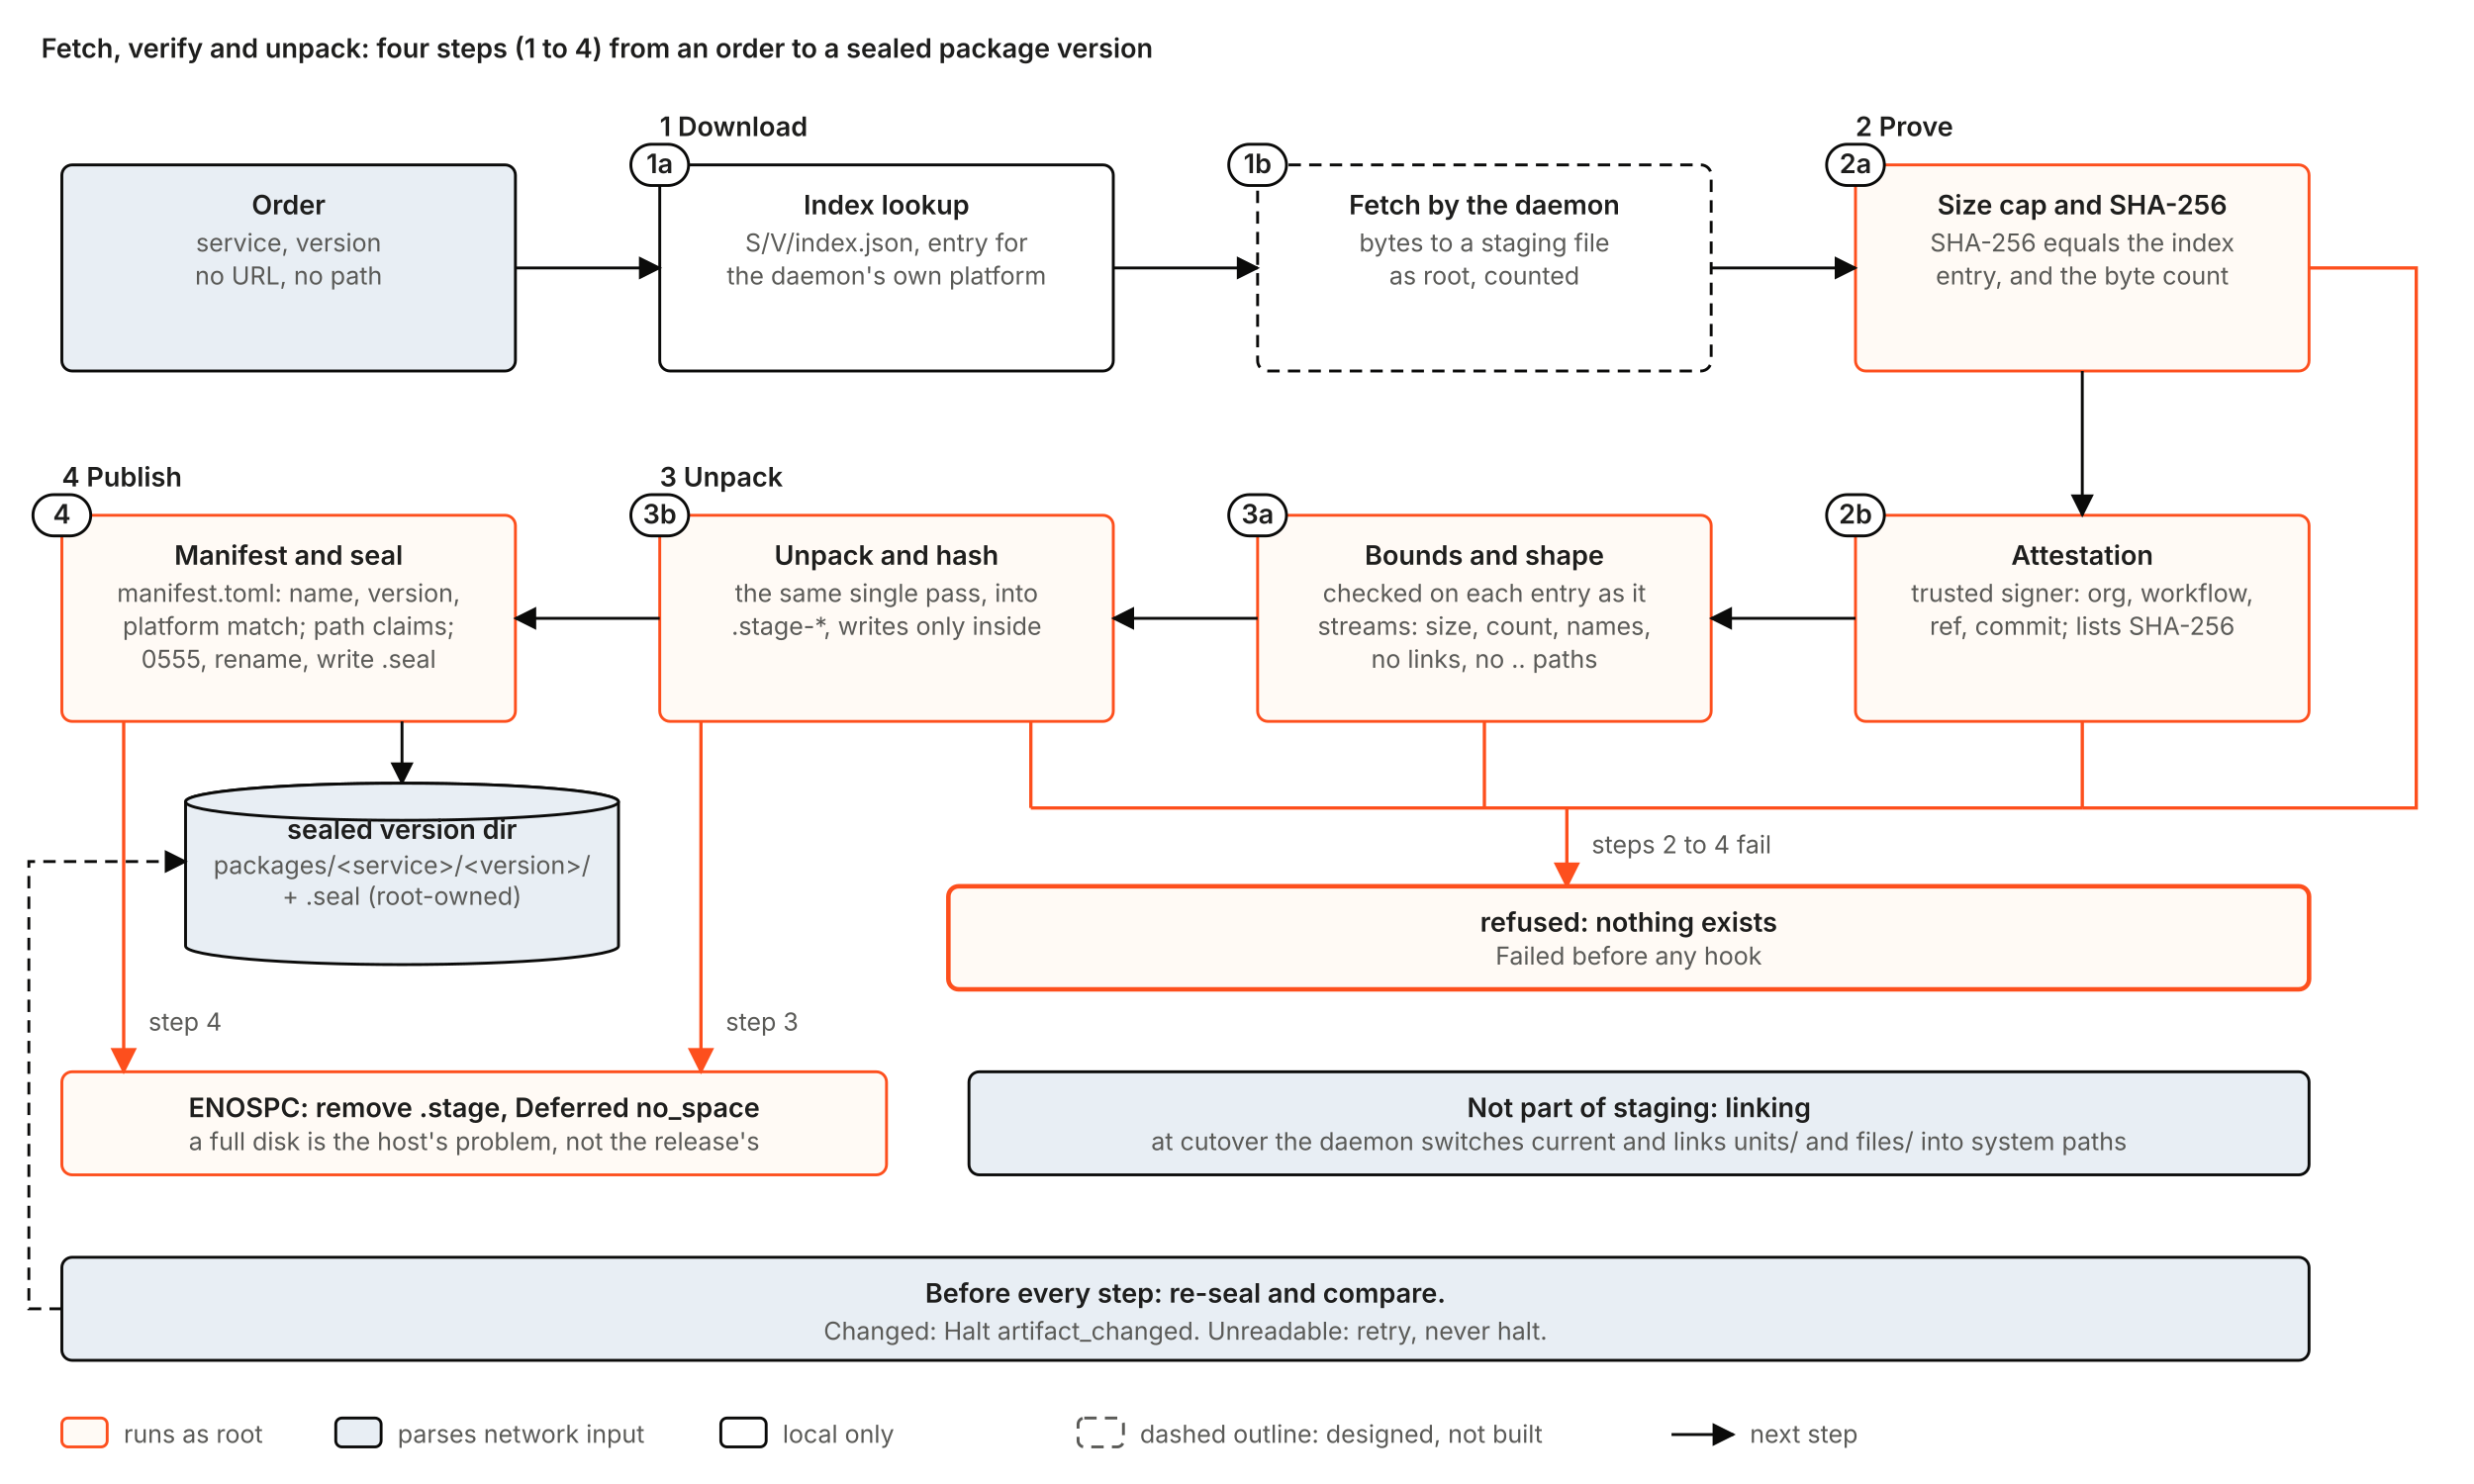
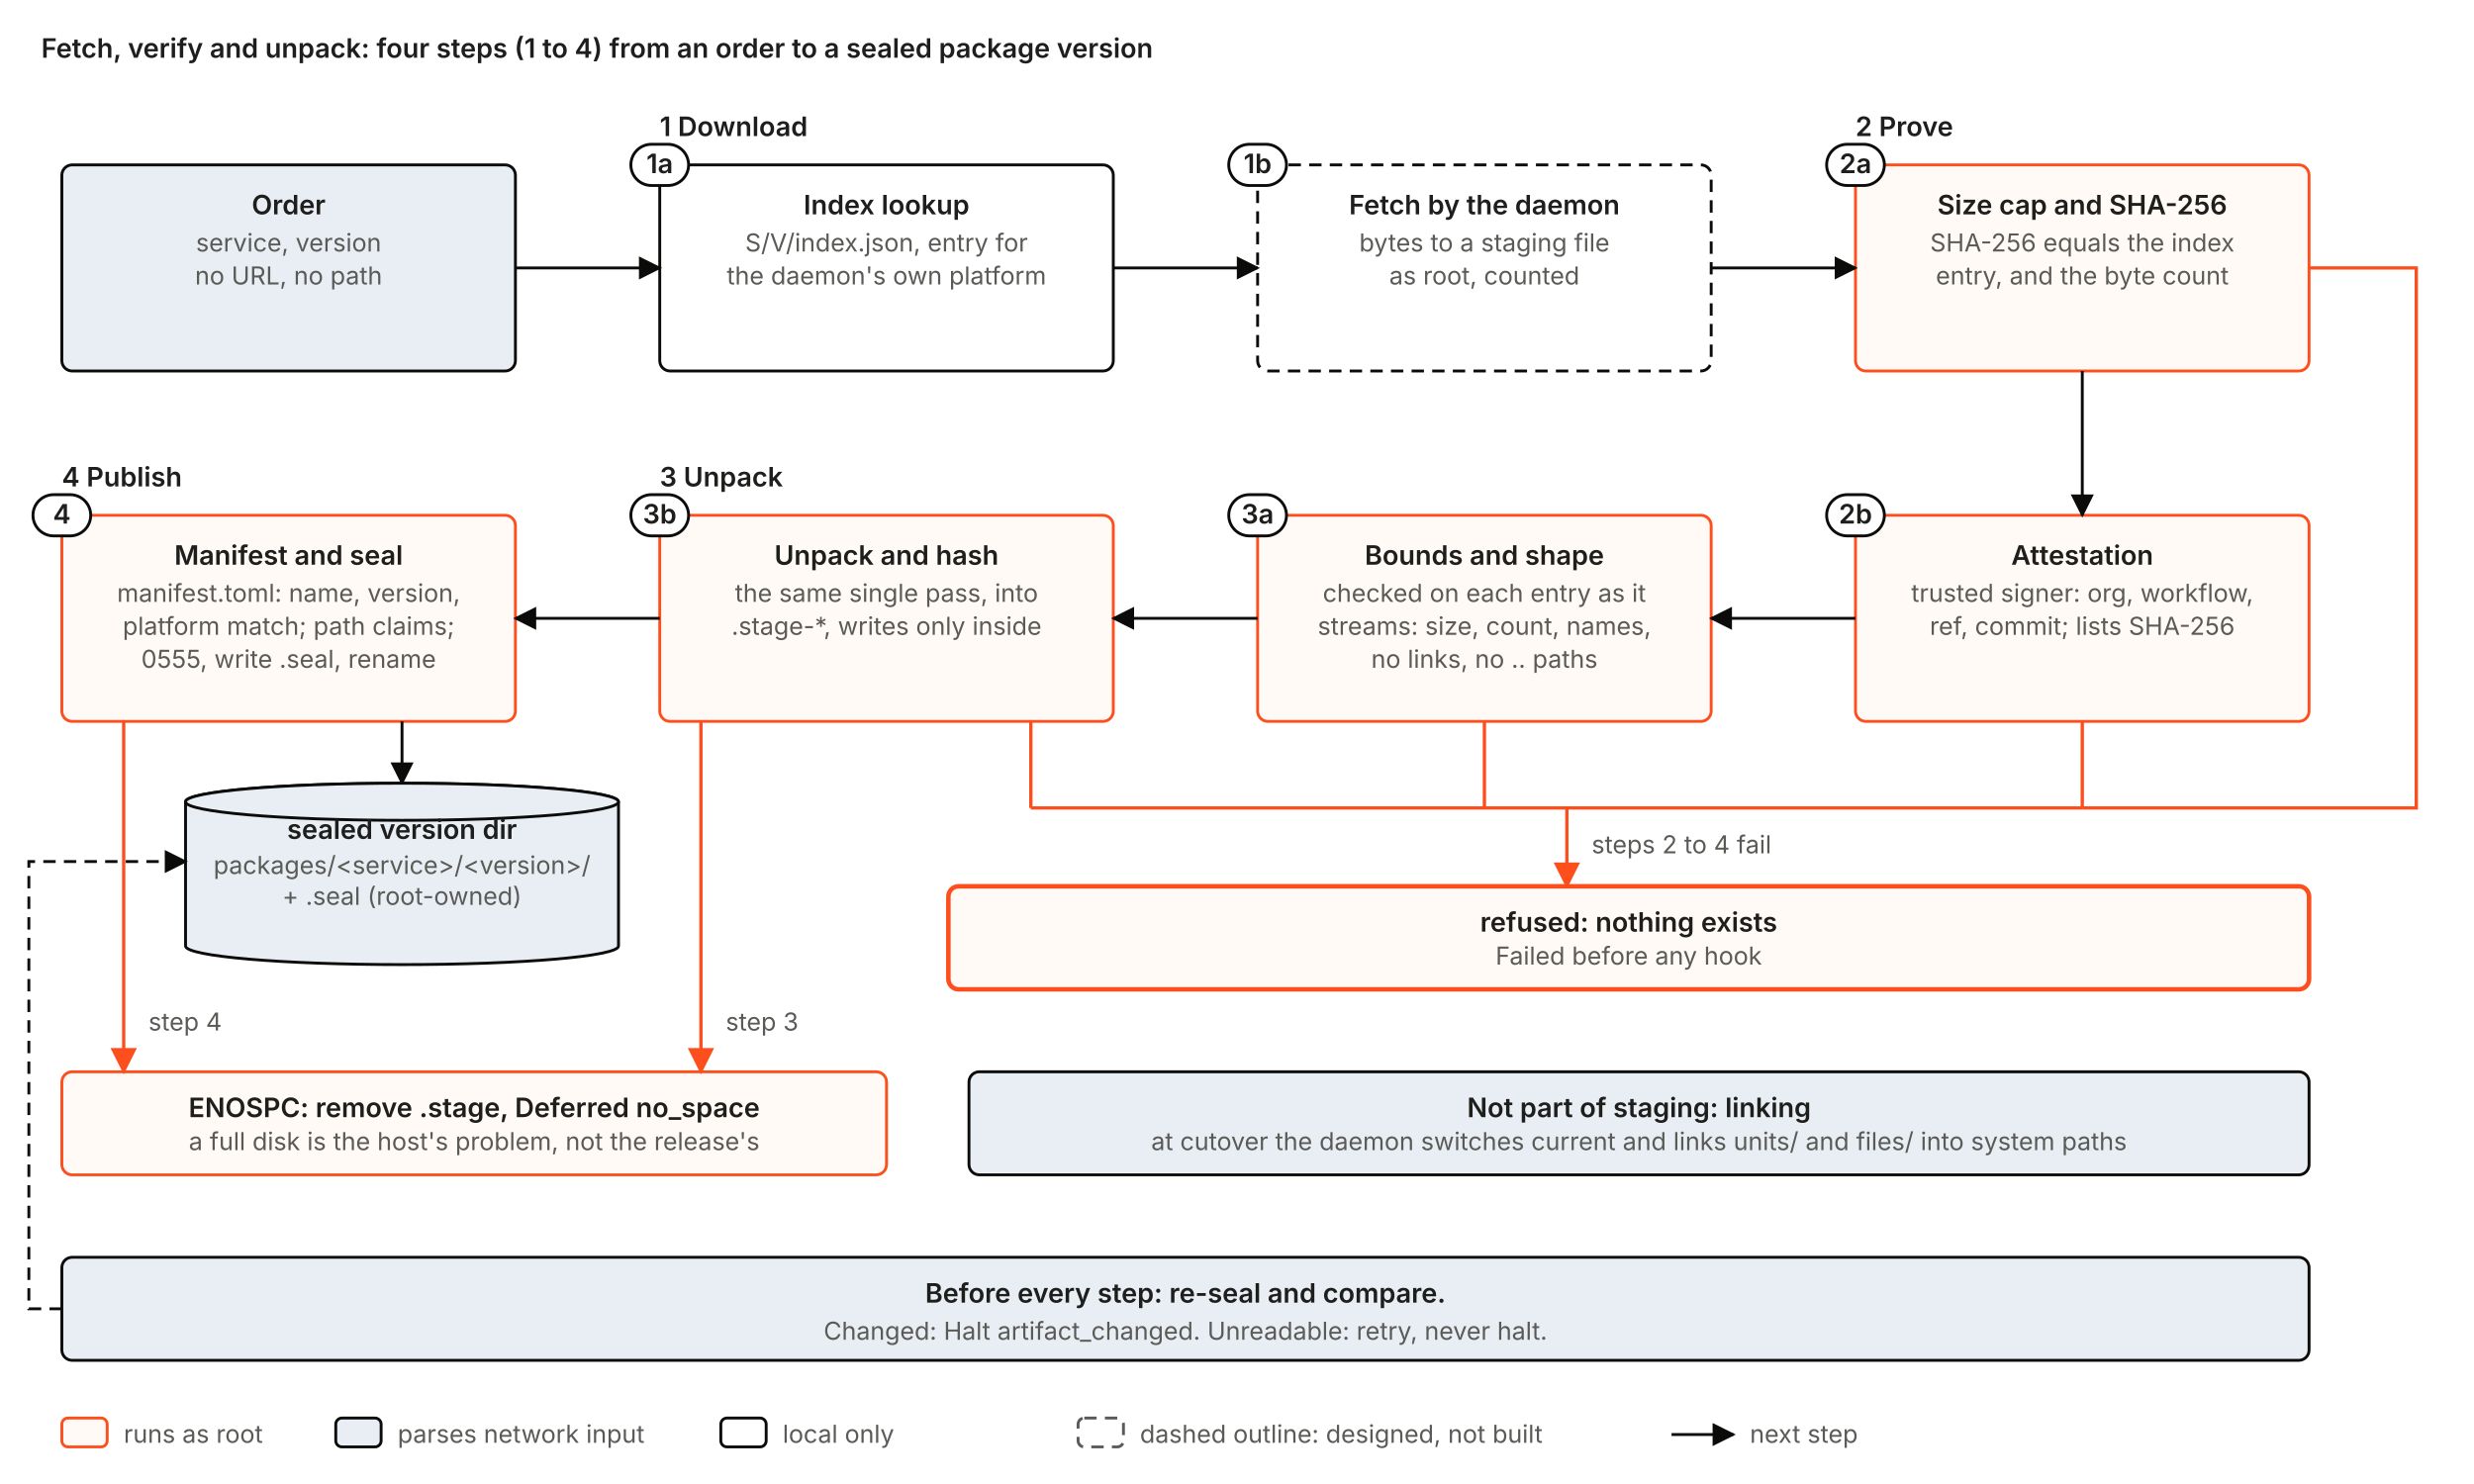
<svg xmlns="http://www.w3.org/2000/svg" viewBox="0 0 1200 720" width="1200" height="720" role="img" aria-label="Package fetch, verify and unpack: order with service and version only, release index lookup for the daemon's platform, download, size and digest check against the index entry and attestation, bounds and shape checks while unpacking in one pass, manifest read, seal and rename into the version directory, with what is root-written at each step.">
  <defs>
    <marker id="release-fetch-verify-stage-ak" viewBox="0 0 10 10" refX="9" refY="5" markerWidth="8" markerHeight="8" orient="auto-start-reverse">
      <path d="M0,0 L10,5 L0,10 z" fill="#0B0B0A" />
    </marker>
    <marker id="release-fetch-verify-stage-ao" viewBox="0 0 10 10" refX="9" refY="5" markerWidth="8" markerHeight="8" orient="auto-start-reverse">
      <path d="M0,0 L10,5 L0,10 z" fill="#FD4F1D" />
    </marker>
  </defs>
  <style>
.box{fill:#FFFFFF;stroke:#0B0B0A;stroke-width:1.4}
.box-b{fill:#E8EEF4;stroke:#0B0B0A;stroke-width:1.4}
.box-o{fill:#FFFAF5;stroke:#FD4F1D;stroke-width:1.4}
.box-t{fill:none;stroke:#FD4F1D;stroke-width:2}
.box-p{fill:none;stroke:#5A5A57;stroke-width:1.4;stroke-dasharray:6 4}
.dash{stroke-dasharray:6 4}
.tb{stroke:#FD4F1D;fill:none;stroke-width:2.2;stroke-dasharray:8 5}
.ln{stroke:#0B0B0A;fill:none;stroke-width:1.4}
.ln-d{stroke:#0B0B0A;fill:none;stroke-width:1.4;stroke-dasharray:6 4}
.ln-o{stroke:#FD4F1D;fill:none;stroke-width:1.6}
.ln-od{stroke:#FD4F1D;fill:none;stroke-width:1.6;stroke-dasharray:6 4}
.life{stroke:#5A5A57;stroke-width:1;stroke-dasharray:2 4}
text{fill:#1E1E1D;font-family:system-ui,-apple-system,'Segoe UI',sans-serif;font-size:13px}
.b{font-weight:600}
.t-m{fill:#5A5A57;font-size:12px}
.lbl{paint-order:stroke;stroke:#FFFFFF;stroke-width:4px;stroke-linejoin:round}
</style>
  <rect x="0" y="0" width="1200" height="720" fill="#FFFFFF" />
  <text x="20" y="28" class="b" font-size="16" text-anchor="start">Fetch, verify and unpack: four steps (1 to 4) from an order to a sealed package version</text>
  <rect x="30" y="80" width="220" height="100" rx="5" class="box-b" />
  <text x="140" y="104" class="b" text-anchor="middle">Order</text>
  <text x="140" y="122" class="t-m" text-anchor="middle">service, version</text>
  <text x="140" y="138" class="t-m" text-anchor="middle">no URL, no path</text>
  <rect x="320" y="80" width="220" height="100" rx="5" class="box" />
  <text x="430" y="104" class="b" text-anchor="middle">Index lookup</text>
  <text x="430" y="122" class="t-m" text-anchor="middle">S/V/index.json, entry for</text>
  <text x="430" y="138" class="t-m" text-anchor="middle">the daemon's own platform</text>
  <rect x="306" y="70" width="28" height="20" rx="10" fill="#FFFFFF" stroke="#0B0B0A" stroke-width="1.4" />
  <text x="320" y="84" class="b" font-size="11" text-anchor="middle">1a</text>
  <rect x="610" y="80" width="220" height="100" rx="5" class="box dash" />
  <text x="720" y="104" class="b" text-anchor="middle">Fetch by the daemon</text>
  <text x="720" y="122" class="t-m" text-anchor="middle">bytes to a staging file</text>
  <text x="720" y="138" class="t-m" text-anchor="middle">as root, counted</text>
  <rect x="596" y="70" width="28" height="20" rx="10" fill="#FFFFFF" stroke="#0B0B0A" stroke-width="1.4" />
  <text x="610" y="84" class="b" font-size="11" text-anchor="middle">1b</text>
  <rect x="900" y="80" width="220" height="100" rx="5" class="box-o" />
  <text x="1010" y="104" class="b" text-anchor="middle">Size cap and SHA-256</text>
  <text x="1010" y="122" class="t-m" text-anchor="middle">SHA-256 equals the index</text>
  <text x="1010" y="138" class="t-m" text-anchor="middle">entry, and the byte count</text>
  <rect x="886" y="70" width="28" height="20" rx="10" fill="#FFFFFF" stroke="#0B0B0A" stroke-width="1.4" />
  <text x="900" y="84" class="b" font-size="11" text-anchor="middle">2a</text>
  <rect x="900" y="250" width="220" height="100" rx="5" class="box-o" />
  <text x="1010" y="274" class="b" text-anchor="middle">Attestation</text>
  <text x="1010" y="292" class="t-m" text-anchor="middle">trusted signer: org, workflow,</text>
  <text x="1010" y="308" class="t-m" text-anchor="middle">ref, commit; lists SHA-256</text>
  <rect x="886" y="240" width="28" height="20" rx="10" fill="#FFFFFF" stroke="#0B0B0A" stroke-width="1.4" />
  <text x="900" y="254" class="b" font-size="11" text-anchor="middle">2b</text>
  <rect x="610" y="250" width="220" height="100" rx="5" class="box-o" />
  <text x="720" y="274" class="b" text-anchor="middle">Bounds and shape</text>
  <text x="720" y="292" class="t-m" text-anchor="middle">checked on each entry as it</text>
  <text x="720" y="308" class="t-m" text-anchor="middle">streams: size, count, names,</text>
  <text x="720" y="324" class="t-m" text-anchor="middle">no links, no .. paths</text>
  <rect x="596" y="240" width="28" height="20" rx="10" fill="#FFFFFF" stroke="#0B0B0A" stroke-width="1.4" />
  <text x="610" y="254" class="b" font-size="11" text-anchor="middle">3a</text>
  <rect x="320" y="250" width="220" height="100" rx="5" class="box-o" />
  <text x="430" y="274" class="b" text-anchor="middle">Unpack and hash</text>
  <text x="430" y="292" class="t-m" text-anchor="middle">the same single pass, into</text>
  <text x="430" y="308" class="t-m" text-anchor="middle">.stage-*, writes only inside</text>
  <rect x="306" y="240" width="28" height="20" rx="10" fill="#FFFFFF" stroke="#0B0B0A" stroke-width="1.4" />
  <text x="320" y="254" class="b" font-size="11" text-anchor="middle">3b</text>
  <rect x="30" y="250" width="220" height="100" rx="5" class="box-o" />
  <text x="140" y="274" class="b" text-anchor="middle">Manifest and seal</text>
  <text x="140" y="292" class="t-m" text-anchor="middle">manifest.toml: name, version,</text>
  <text x="140" y="308" class="t-m" text-anchor="middle">platform match; path claims;</text>
-   <text x="140" y="324" class="t-m" text-anchor="middle">0555, rename, write .seal</text>
+   <text x="140" y="324" class="t-m" text-anchor="middle">0555, write .seal, rename</text>
  <rect x="16" y="240" width="28" height="20" rx="10" fill="#FFFFFF" stroke="#0B0B0A" stroke-width="1.4" />
  <text x="30" y="254" class="b" font-size="11" text-anchor="middle">4</text>
  <text x="320" y="66" class="b lbl" text-anchor="start">1 Download</text>
  <text x="900" y="66" class="b lbl" text-anchor="start">2 Prove</text>
  <text x="320" y="236" class="b lbl" text-anchor="start">3 Unpack</text>
  <text x="30" y="236" class="b lbl" text-anchor="start">4 Publish</text>
  <path d="M250,130 L320,130" class="ln" marker-end="url(#release-fetch-verify-stage-ak)" />
  <path d="M540,130 L610,130" class="ln" marker-end="url(#release-fetch-verify-stage-ak)" />
  <path d="M830,130 L900,130" class="ln" marker-end="url(#release-fetch-verify-stage-ak)" />
  <path d="M1010,180 L1010,250" class="ln" marker-end="url(#release-fetch-verify-stage-ak)" />
  <path d="M900,300 L830,300" class="ln" marker-end="url(#release-fetch-verify-stage-ak)" />
  <path d="M610,300 L540,300" class="ln" marker-end="url(#release-fetch-verify-stage-ak)" />
  <path d="M320,300 L250,300" class="ln" marker-end="url(#release-fetch-verify-stage-ak)" />
  <path d="M500,350 L500,392" class="ln-o" />
  <path d="M720,350 L720,392" class="ln-o" />
  <path d="M1010,350 L1010,392" class="ln-o" />
  <path d="M500,392 L1010,392" class="ln-o" />
  <path d="M1120,130 L1172,130 L1172,392 L1010,392" class="ln-o" />
  <path d="M760,392 L760,430" class="ln-o" marker-end="url(#release-fetch-verify-stage-ao)" />
  <rect x="460" y="430" width="660" height="50" rx="5" class="box-o" style="stroke-width:2.2" />
  <text x="790" y="452" class="b" text-anchor="middle">refused: nothing exists</text>
  <text x="790" y="468" class="t-m" text-anchor="middle">Failed before any hook</text>
  <text x="772" y="414" class="t-m lbl" text-anchor="start">steps 2 to 4 fail</text>
  <path d="M195,350 L195,380" class="ln" marker-end="url(#release-fetch-verify-stage-ak)" />
  <path d="M90,389 v70 a105,9 0 0 0 210,0 v-70 a105,9 0 0 0 -210,0 z" class="box-b" />
  <ellipse cx="195" cy="389" rx="105" ry="9" class="box-b" />
  <text x="195" y="407" class="b" text-anchor="middle">sealed version dir</text>
  <text x="195" y="424" class="t-m" text-anchor="middle">packages/&lt;service&gt;/&lt;version&gt;/</text>
  <text x="195" y="439" class="t-m" text-anchor="middle">+ .seal (root-owned)</text>
  <rect x="30" y="520" width="400" height="50" rx="5" class="box-o" />
  <text x="230" y="542" class="b" font-size="12" text-anchor="middle">ENOSPC: remove .stage, Deferred no_space</text>
  <text x="230" y="558" class="t-m" text-anchor="middle">a full disk is the host's problem, not the release's</text>
  <path d="M340,350 L340,520" class="ln-o" marker-end="url(#release-fetch-verify-stage-ao)" />
  <path d="M60,350 L60,520" class="ln-o" marker-end="url(#release-fetch-verify-stage-ao)" />
  <text x="352" y="500" class="t-m lbl" text-anchor="start">step 3</text>
  <text x="72" y="500" class="t-m lbl" text-anchor="start">step 4</text>
  <rect x="470" y="520" width="650" height="50" rx="5" class="box-b" />
  <text x="795" y="542" class="b" text-anchor="middle">Not part of staging: linking</text>
  <text x="795" y="558" class="t-m" text-anchor="middle">at cutover the daemon switches current and links units/ and files/ into system paths</text>
  <rect x="30" y="610" width="1090" height="50" rx="5" class="box-b" />
  <text x="575" y="632" class="b" text-anchor="middle">Before every step: re-seal and compare.</text>
  <text x="575" y="650" class="t-m" text-anchor="middle">Changed: Halt artifact_changed. Unreadable: retry, never halt.</text>
  <path d="M30,635 L14,635 L14,418 L90,418" class="ln-d" marker-end="url(#release-fetch-verify-stage-ak)" />
  <rect x="30" y="688" width="22" height="14" rx="3" class="box-o" />
  <text x="60" y="700" class="t-m" text-anchor="start">runs as root</text>
  <rect x="162.862" y="688" width="22" height="14" rx="3" class="box-b" />
  <text x="192.862" y="700" class="t-m" text-anchor="start">parses network input</text>
  <rect x="349.631" y="688" width="22" height="14" rx="3" class="box" />
  <text x="379.631" y="700" class="t-m" text-anchor="start">local only</text>
  <rect x="522.923" y="688" width="22" height="14" rx="3" class="box-p" />
  <text x="552.923" y="700" class="t-m" text-anchor="start">dashed outline: designed, not built</text>
  <path d="M810.769,696 L840.769,696" class="ln" marker-end="url(#release-fetch-verify-stage-ak)" />
  <text x="848.769" y="700" class="t-m" text-anchor="start">next step</text>
</svg>
